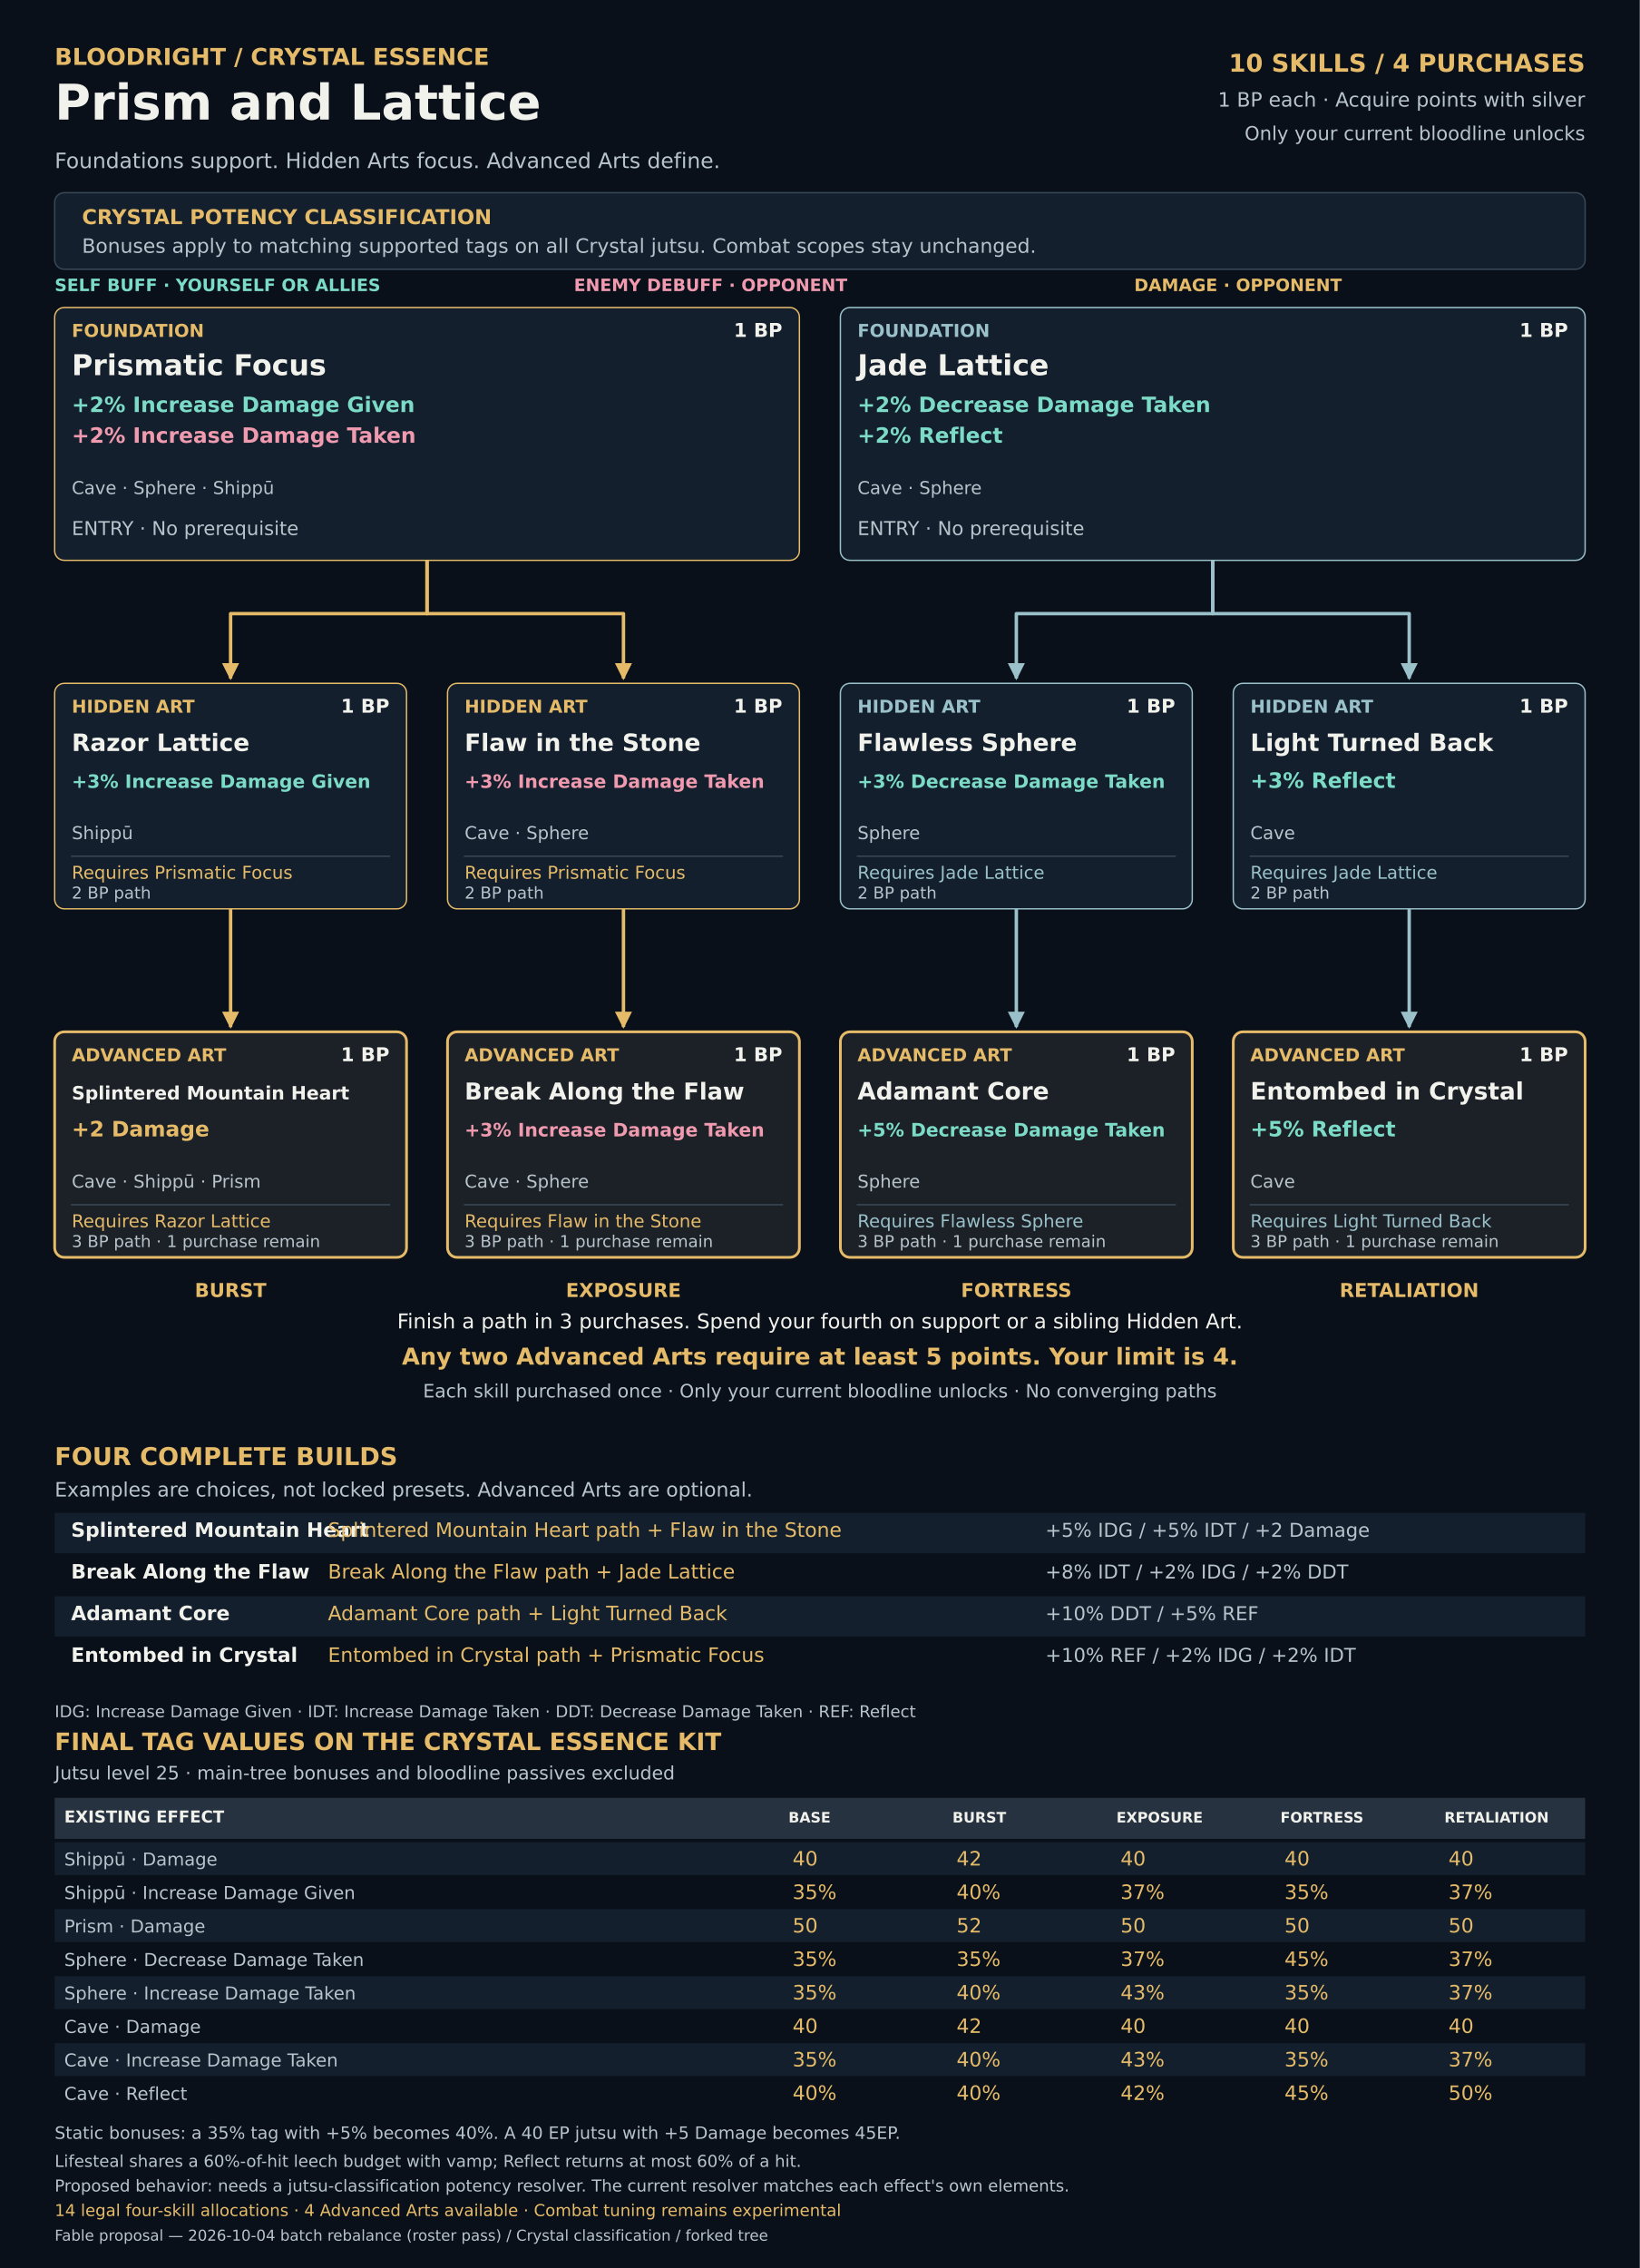
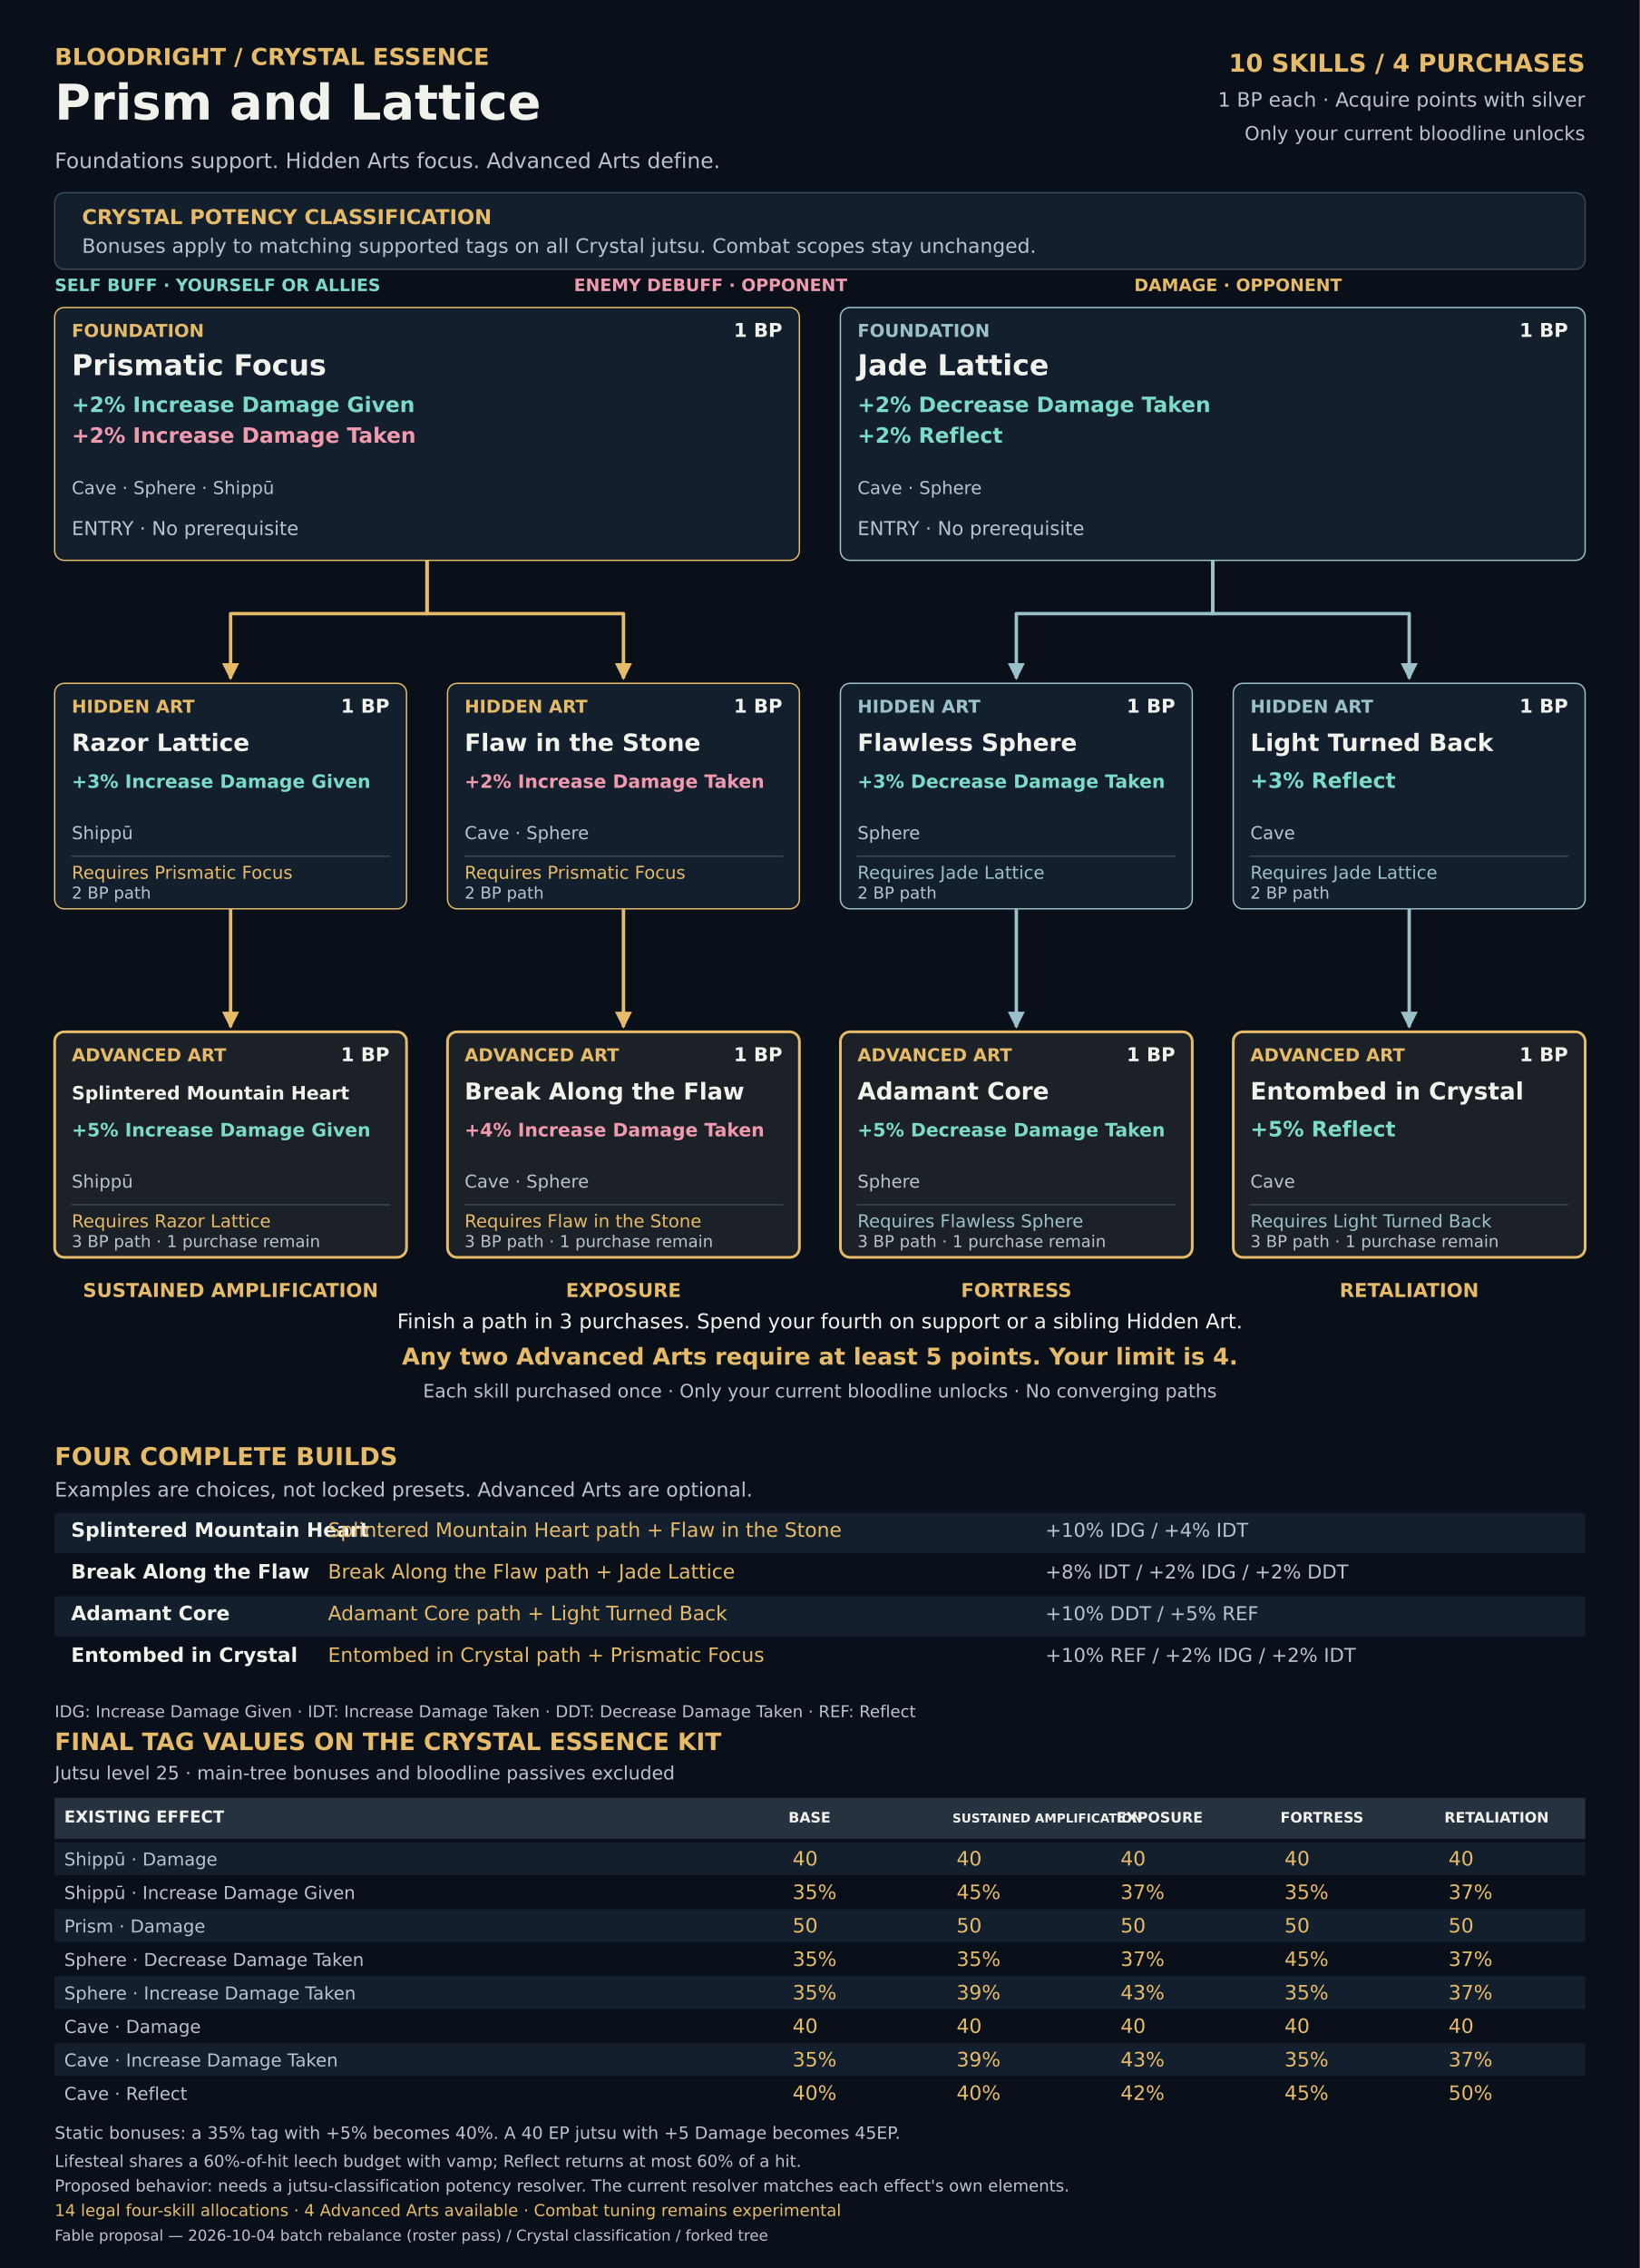
<svg xmlns="http://www.w3.org/2000/svg" width="2400" height="3319" viewBox="0 0 2400 3319" role="img" aria-labelledby="title desc">
  <defs>
    <marker id="arrow-0" viewBox="0 0 10 10" refX="9" refY="5" markerWidth="5" markerHeight="5" orient="auto">
      <path d="M0 0L10 5L0 10Z" fill="#e5bb69" />
    </marker>
    <marker id="arrow-1" viewBox="0 0 10 10" refX="9" refY="5" markerWidth="5" markerHeight="5" orient="auto">
      <path d="M0 0L10 5L0 10Z" fill="#9ac1ca" />
    </marker>
    <marker id="arrow-2" viewBox="0 0 10 10" refX="9" refY="5" markerWidth="5" markerHeight="5" orient="auto">
      <path d="M0 0L10 5L0 10Z" fill="#b8d98d" />
    </marker>
    <marker id="arrow-3" viewBox="0 0 10 10" refX="9" refY="5" markerWidth="5" markerHeight="5" orient="auto">
      <path d="M0 0L10 5L0 10Z" fill="#d9a6e0" />
    </marker>
  </defs>
  <g font-family="DejaVu Sans, sans-serif">
    <rect x="0" y="0" width="2400" height="3319" rx="0" fill="#0a101a" />
    <text x="80" y="95" font-size="34" font-weight="700" fill="#e5bb69" text-anchor="start">BLOODRIGHT / CRYSTAL ESSENCE</text>
    <text x="80" y="175" font-size="72" font-weight="700" fill="#f2f2ed" text-anchor="start">Prism and Lattice</text>
    <text x="80" y="246" font-size="31" font-weight="400" fill="#b8c4cc" text-anchor="start">Foundations support. Hidden Arts focus. Advanced Arts define.</text>
    <text x="2320" y="105" font-size="36" font-weight="700" fill="#e5bb69" text-anchor="end">10 SKILLS  /  4 PURCHASES</text>
    <text x="2320" y="156" font-size="29" font-weight="400" fill="#b8c4cc" text-anchor="end">1 BP each · Acquire points with silver</text>
    <text x="2320" y="205" font-size="28" font-weight="400" fill="#b8c4cc" text-anchor="end">Only your current bloodline unlocks</text>
    <rect x="80" y="282" width="2240" height="112" rx="14" fill="#131f2c" stroke="#394858" stroke-width="2" />
    <text x="120" y="328" font-size="30" font-weight="700" fill="#e5bb69" text-anchor="start">CRYSTAL POTENCY CLASSIFICATION</text>
    <text x="120" y="370" font-size="29" font-weight="400" fill="#b8c4cc" text-anchor="start">Bonuses apply to matching supported tags on all Crystal jutsu. Combat scopes stay unchanged.</text>
    <text x="80" y="426" font-size="25" font-weight="700" fill="#7cdbc7" text-anchor="start">SELF BUFF · YOURSELF OR ALLIES</text>
    <text x="840" y="426" font-size="25" font-weight="700" fill="#f09aaf" text-anchor="start">ENEMY DEBUFF · OPPONENT</text>
    <text x="1660" y="426" font-size="25" font-weight="700" fill="#e5bb69" text-anchor="start">DAMAGE · OPPONENT</text>
    <path id="edge-02-03" data-from="02" data-to="03" d="M337.5 1330 V1503" fill="none" stroke="#e5bb69" stroke-width="5" stroke-linejoin="round" marker-end="url(#arrow-0)" />
    <path id="edge-04-05" data-from="04" data-to="05" d="M912.5 1330 V1503" fill="none" stroke="#e5bb69" stroke-width="5" stroke-linejoin="round" marker-end="url(#arrow-0)" />
    <path id="edge-01-02" data-from="01" data-to="02" d="M625 820 V898 H337.5 V993" fill="none" stroke="#e5bb69" stroke-width="5" stroke-linejoin="round" marker-end="url(#arrow-0)" />
    <path id="edge-01-04" data-from="01" data-to="04" d="M625 820 V898 H912.5 V993" fill="none" stroke="#e5bb69" stroke-width="5" stroke-linejoin="round" marker-end="url(#arrow-0)" />
    <path id="edge-07-08" data-from="07" data-to="08" d="M1487.5 1330 V1503" fill="none" stroke="#9ac1ca" stroke-width="5" stroke-linejoin="round" marker-end="url(#arrow-1)" />
    <path id="edge-09-10" data-from="09" data-to="10" d="M2062.5 1330 V1503" fill="none" stroke="#9ac1ca" stroke-width="5" stroke-linejoin="round" marker-end="url(#arrow-1)" />
    <path id="edge-06-07" data-from="06" data-to="07" d="M1775 820 V898 H1487.5 V993" fill="none" stroke="#9ac1ca" stroke-width="5" stroke-linejoin="round" marker-end="url(#arrow-1)" />
    <path id="edge-06-09" data-from="06" data-to="09" d="M1775 820 V898 H2062.5 V993" fill="none" stroke="#9ac1ca" stroke-width="5" stroke-linejoin="round" marker-end="url(#arrow-1)" />
    <g id="node-01" data-cost="1" data-prerequisites="" data-potency-classification="Crystal">
      <rect x="80" y="450" width="1090" height="370" rx="14" fill="#131f2c" stroke="#e5bb69" stroke-width="2" />
      <text x="105.0" y="493" font-size="26" font-weight="700" fill="#e5bb69" text-anchor="start">FOUNDATION</text>
      <text x="1145.0" y="493" font-size="28" font-weight="700" fill="#f2f2ed" text-anchor="end">1 BP</text>
      <text x="105.0" y="549" font-size="42" font-weight="700" fill="#f2f2ed" text-anchor="start">Prismatic Focus</text>
      <text x="105.0" y="603" font-size="31" font-weight="700" fill="#7cdbc7" text-anchor="start">+2% Increase Damage Given</text>
      <text x="105.0" y="648" font-size="31" font-weight="700" fill="#f09aaf" text-anchor="start">+2% Increase Damage Taken</text>
      <text x="105.0" y="723" font-size="26" font-weight="400" fill="#b8c4cc" text-anchor="start">Cave · Sphere · Shippū</text>
      <text x="105.0" y="783" font-size="28" font-weight="400" fill="#b8c4cc" text-anchor="start">ENTRY · No prerequisite</text>
    </g>
    <g id="node-06" data-cost="1" data-prerequisites="" data-potency-classification="Crystal">
      <rect x="1230" y="450" width="1090" height="370" rx="14" fill="#131f2c" stroke="#9ac1ca" stroke-width="2" />
      <text x="1255.0" y="493" font-size="26" font-weight="700" fill="#9ac1ca" text-anchor="start">FOUNDATION</text>
      <text x="2295.0" y="493" font-size="28" font-weight="700" fill="#f2f2ed" text-anchor="end">1 BP</text>
      <text x="1255.0" y="549" font-size="42" font-weight="700" fill="#f2f2ed" text-anchor="start">Jade Lattice</text>
      <text x="1255.0" y="603" font-size="31" font-weight="700" fill="#7cdbc7" text-anchor="start">+2% Decrease Damage Taken</text>
      <text x="1255.0" y="648" font-size="31" font-weight="700" fill="#7cdbc7" text-anchor="start">+2% Reflect</text>
      <text x="1255.0" y="723" font-size="26" font-weight="400" fill="#b8c4cc" text-anchor="start">Cave · Sphere</text>
      <text x="1255.0" y="783" font-size="28" font-weight="400" fill="#b8c4cc" text-anchor="start">ENTRY · No prerequisite</text>
    </g>
    <g id="node-02" data-cost="1" data-prerequisites="01" data-potency-classification="Crystal">
      <rect x="80" y="1000" width="515" height="330" rx="14" fill="#131f2c" stroke="#e5bb69" stroke-width="2" />
      <text x="105.0" y="1043" font-size="26" font-weight="700" fill="#e5bb69" text-anchor="start">HIDDEN ART</text>
      <text x="570.0" y="1043" font-size="28" font-weight="700" fill="#f2f2ed" text-anchor="end">1 BP</text>
      <text x="105.0" y="1099" font-size="35" font-weight="700" fill="#f2f2ed" text-anchor="start">Razor Lattice</text>
      <text x="105.0" y="1153" font-size="27" font-weight="700" fill="#7cdbc7" text-anchor="start">+3% Increase Damage Given</text>
      <text x="105.0" y="1228" font-size="26" font-weight="400" fill="#b8c4cc" text-anchor="start">Shippū</text>
      <path d="M104 1253 L571 1253" fill="none" stroke="#394858" stroke-width="2" />
      <text x="105.0" y="1286" font-size="26" font-weight="400" fill="#e5bb69" text-anchor="start">Requires Prismatic Focus</text>
      <text x="105.0" y="1315" font-size="24" font-weight="400" fill="#b8c4cc" text-anchor="start">2 BP path</text>
    </g>
    <g id="node-04" data-cost="1" data-prerequisites="01" data-potency-classification="Crystal">
      <rect x="655" y="1000" width="515" height="330" rx="14" fill="#131f2c" stroke="#e5bb69" stroke-width="2" />
      <text x="680.0" y="1043" font-size="26" font-weight="700" fill="#e5bb69" text-anchor="start">HIDDEN ART</text>
      <text x="1145.0" y="1043" font-size="28" font-weight="700" fill="#f2f2ed" text-anchor="end">1 BP</text>
      <text x="680.0" y="1099" font-size="35" font-weight="700" fill="#f2f2ed" text-anchor="start">Flaw in the Stone</text>
-       <text x="680.0" y="1153" font-size="27" font-weight="700" fill="#f09aaf" text-anchor="start">+3% Increase Damage Taken</text>
+       <text x="680.0" y="1153" font-size="27" font-weight="700" fill="#f09aaf" text-anchor="start">+2% Increase Damage Taken</text>
      <text x="680.0" y="1228" font-size="26" font-weight="400" fill="#b8c4cc" text-anchor="start">Cave · Sphere</text>
      <path d="M679 1253 L1146 1253" fill="none" stroke="#394858" stroke-width="2" />
      <text x="680.0" y="1286" font-size="26" font-weight="400" fill="#e5bb69" text-anchor="start">Requires Prismatic Focus</text>
      <text x="680.0" y="1315" font-size="24" font-weight="400" fill="#b8c4cc" text-anchor="start">2 BP path</text>
    </g>
    <g id="node-07" data-cost="1" data-prerequisites="06" data-potency-classification="Crystal">
      <rect x="1230" y="1000" width="515" height="330" rx="14" fill="#131f2c" stroke="#9ac1ca" stroke-width="2" />
      <text x="1255.0" y="1043" font-size="26" font-weight="700" fill="#9ac1ca" text-anchor="start">HIDDEN ART</text>
      <text x="1720.0" y="1043" font-size="28" font-weight="700" fill="#f2f2ed" text-anchor="end">1 BP</text>
      <text x="1255.0" y="1099" font-size="35" font-weight="700" fill="#f2f2ed" text-anchor="start">Flawless Sphere</text>
      <text x="1255.0" y="1153" font-size="27" font-weight="700" fill="#7cdbc7" text-anchor="start">+3% Decrease Damage Taken</text>
      <text x="1255.0" y="1228" font-size="26" font-weight="400" fill="#b8c4cc" text-anchor="start">Sphere</text>
      <path d="M1254 1253 L1721 1253" fill="none" stroke="#394858" stroke-width="2" />
      <text x="1255.0" y="1286" font-size="26" font-weight="400" fill="#9ac1ca" text-anchor="start">Requires Jade Lattice</text>
      <text x="1255.0" y="1315" font-size="24" font-weight="400" fill="#b8c4cc" text-anchor="start">2 BP path</text>
    </g>
    <g id="node-09" data-cost="1" data-prerequisites="06" data-potency-classification="Crystal">
      <rect x="1805" y="1000" width="515" height="330" rx="14" fill="#131f2c" stroke="#9ac1ca" stroke-width="2" />
      <text x="1830.0" y="1043" font-size="26" font-weight="700" fill="#9ac1ca" text-anchor="start">HIDDEN ART</text>
      <text x="2295.0" y="1043" font-size="28" font-weight="700" fill="#f2f2ed" text-anchor="end">1 BP</text>
      <text x="1830.0" y="1099" font-size="35" font-weight="700" fill="#f2f2ed" text-anchor="start">Light Turned Back</text>
      <text x="1830.0" y="1153" font-size="31" font-weight="700" fill="#7cdbc7" text-anchor="start">+3% Reflect</text>
      <text x="1830.0" y="1228" font-size="26" font-weight="400" fill="#b8c4cc" text-anchor="start">Cave</text>
      <path d="M1829 1253 L2296 1253" fill="none" stroke="#394858" stroke-width="2" />
      <text x="1830.0" y="1286" font-size="26" font-weight="400" fill="#9ac1ca" text-anchor="start">Requires Jade Lattice</text>
      <text x="1830.0" y="1315" font-size="24" font-weight="400" fill="#b8c4cc" text-anchor="start">2 BP path</text>
    </g>
    <g id="node-03" data-cost="1" data-prerequisites="02" data-potency-classification="Crystal">
      <rect x="80" y="1510" width="515" height="330" rx="14" fill="#1c2027" stroke="#e5bb69" stroke-width="4" />
      <text x="105.0" y="1553" font-size="26" font-weight="700" fill="#e5bb69" text-anchor="start">ADVANCED ART</text>
      <text x="570.0" y="1553" font-size="28" font-weight="700" fill="#f2f2ed" text-anchor="end">1 BP</text>
      <text x="105.0" y="1609" font-size="27" font-weight="700" fill="#f2f2ed" text-anchor="start">Splintered Mountain Heart</text>
-       <text x="105.0" y="1663" font-size="31" font-weight="700" fill="#e5bb69" text-anchor="start">+2 Damage</text>
-       <text x="105.0" y="1738" font-size="26" font-weight="400" fill="#b8c4cc" text-anchor="start">Cave · Shippū · Prism</text>
+       <text x="105.0" y="1663" font-size="27" font-weight="700" fill="#7cdbc7" text-anchor="start">+5% Increase Damage Given</text>
+       <text x="105.0" y="1738" font-size="26" font-weight="400" fill="#b8c4cc" text-anchor="start">Shippū</text>
      <path d="M104 1763 L571 1763" fill="none" stroke="#394858" stroke-width="2" />
      <text x="105.0" y="1796" font-size="26" font-weight="400" fill="#e5bb69" text-anchor="start">Requires Razor Lattice</text>
      <text x="105.0" y="1825" font-size="24" font-weight="400" fill="#b8c4cc" text-anchor="start">3 BP path · 1 purchase remain</text>
    </g>
    <g id="node-05" data-cost="1" data-prerequisites="04" data-potency-classification="Crystal">
      <rect x="655" y="1510" width="515" height="330" rx="14" fill="#1c2027" stroke="#e5bb69" stroke-width="4" />
      <text x="680.0" y="1553" font-size="26" font-weight="700" fill="#e5bb69" text-anchor="start">ADVANCED ART</text>
      <text x="1145.0" y="1553" font-size="28" font-weight="700" fill="#f2f2ed" text-anchor="end">1 BP</text>
      <text x="680.0" y="1609" font-size="34" font-weight="700" fill="#f2f2ed" text-anchor="start">Break Along the Flaw</text>
-       <text x="680.0" y="1663" font-size="27" font-weight="700" fill="#f09aaf" text-anchor="start">+3% Increase Damage Taken</text>
+       <text x="680.0" y="1663" font-size="27" font-weight="700" fill="#f09aaf" text-anchor="start">+4% Increase Damage Taken</text>
      <text x="680.0" y="1738" font-size="26" font-weight="400" fill="#b8c4cc" text-anchor="start">Cave · Sphere</text>
      <path d="M679 1763 L1146 1763" fill="none" stroke="#394858" stroke-width="2" />
      <text x="680.0" y="1796" font-size="26" font-weight="400" fill="#e5bb69" text-anchor="start">Requires Flaw in the Stone</text>
      <text x="680.0" y="1825" font-size="24" font-weight="400" fill="#b8c4cc" text-anchor="start">3 BP path · 1 purchase remain</text>
    </g>
    <g id="node-08" data-cost="1" data-prerequisites="07" data-potency-classification="Crystal">
      <rect x="1230" y="1510" width="515" height="330" rx="14" fill="#1c2027" stroke="#e5bb69" stroke-width="4" />
      <text x="1255.0" y="1553" font-size="26" font-weight="700" fill="#e5bb69" text-anchor="start">ADVANCED ART</text>
      <text x="1720.0" y="1553" font-size="28" font-weight="700" fill="#f2f2ed" text-anchor="end">1 BP</text>
      <text x="1255.0" y="1609" font-size="35" font-weight="700" fill="#f2f2ed" text-anchor="start">Adamant Core</text>
      <text x="1255.0" y="1663" font-size="27" font-weight="700" fill="#7cdbc7" text-anchor="start">+5% Decrease Damage Taken</text>
      <text x="1255.0" y="1738" font-size="26" font-weight="400" fill="#b8c4cc" text-anchor="start">Sphere</text>
      <path d="M1254 1763 L1721 1763" fill="none" stroke="#394858" stroke-width="2" />
      <text x="1255.0" y="1796" font-size="26" font-weight="400" fill="#9ac1ca" text-anchor="start">Requires Flawless Sphere</text>
      <text x="1255.0" y="1825" font-size="24" font-weight="400" fill="#b8c4cc" text-anchor="start">3 BP path · 1 purchase remain</text>
    </g>
    <g id="node-10" data-cost="1" data-prerequisites="09" data-potency-classification="Crystal">
      <rect x="1805" y="1510" width="515" height="330" rx="14" fill="#1c2027" stroke="#e5bb69" stroke-width="4" />
      <text x="1830.0" y="1553" font-size="26" font-weight="700" fill="#e5bb69" text-anchor="start">ADVANCED ART</text>
      <text x="2295.0" y="1553" font-size="28" font-weight="700" fill="#f2f2ed" text-anchor="end">1 BP</text>
      <text x="1830.0" y="1609" font-size="35" font-weight="700" fill="#f2f2ed" text-anchor="start">Entombed in Crystal</text>
      <text x="1830.0" y="1663" font-size="31" font-weight="700" fill="#7cdbc7" text-anchor="start">+5% Reflect</text>
      <text x="1830.0" y="1738" font-size="26" font-weight="400" fill="#b8c4cc" text-anchor="start">Cave</text>
      <path d="M1829 1763 L2296 1763" fill="none" stroke="#394858" stroke-width="2" />
      <text x="1830.0" y="1796" font-size="26" font-weight="400" fill="#9ac1ca" text-anchor="start">Requires Light Turned Back</text>
      <text x="1830.0" y="1825" font-size="24" font-weight="400" fill="#b8c4cc" text-anchor="start">3 BP path · 1 purchase remain</text>
    </g>
-     <text x="337.5" y="1898" font-size="28" font-weight="700" fill="#e5bb69" text-anchor="middle">BURST</text>
+     <text x="337.5" y="1898" font-size="28" font-weight="700" fill="#e5bb69" text-anchor="middle">SUSTAINED AMPLIFICATION</text>
    <text x="912.5" y="1898" font-size="28" font-weight="700" fill="#e5bb69" text-anchor="middle">EXPOSURE</text>
    <text x="1487.5" y="1898" font-size="28" font-weight="700" fill="#e5bb69" text-anchor="middle">FORTRESS</text>
    <text x="2062.5" y="1898" font-size="28" font-weight="700" fill="#e5bb69" text-anchor="middle">RETALIATION</text>
    <text x="1200.0" y="1944" font-size="30" font-weight="400" fill="#f2f2ed" text-anchor="middle">Finish a path in 3 purchases. Spend your fourth on support or a sibling Hidden Art.</text>
    <text x="1200.0" y="1997" font-size="34" font-weight="700" fill="#e5bb69" text-anchor="middle">Any two Advanced Arts require at least 5 points. Your limit is 4.</text>
    <text x="1200.0" y="2045" font-size="27" font-weight="400" fill="#b8c4cc" text-anchor="middle">Each skill purchased once · Only your current bloodline unlocks · No converging paths</text>
    <text x="80" y="2144" font-size="36" font-weight="700" fill="#e5bb69" text-anchor="start">FOUR COMPLETE BUILDS</text>
    <text x="80" y="2190" font-size="29" font-weight="400" fill="#b8c4cc" text-anchor="start">Examples are choices, not locked presets. Advanced Arts are optional.</text>
    <rect x="80" y="2214" width="2240" height="59" rx="0" fill="#131f2c" />
    <text x="104" y="2249" font-size="29" font-weight="700" fill="#f2f2ed" text-anchor="start">Splintered Mountain Heart</text>
    <text x="480" y="2249" font-size="29" font-weight="400" fill="#e5bb69" text-anchor="start">Splintered Mountain Heart path + Flaw in the Stone</text>
-     <text x="1530" y="2249" font-size="28" font-weight="400" fill="#b8c4cc" text-anchor="start">+5% IDG / +5% IDT / +2 Damage</text>
+     <text x="1530" y="2249" font-size="28" font-weight="400" fill="#b8c4cc" text-anchor="start">+10% IDG / +4% IDT</text>
    <rect x="80" y="2275" width="2240" height="59" rx="0" fill="#0a101a" />
    <text x="104" y="2310" font-size="29" font-weight="700" fill="#f2f2ed" text-anchor="start">Break Along the Flaw</text>
    <text x="480" y="2310" font-size="29" font-weight="400" fill="#e5bb69" text-anchor="start">Break Along the Flaw path + Jade Lattice</text>
    <text x="1530" y="2310" font-size="28" font-weight="400" fill="#b8c4cc" text-anchor="start">+8% IDT / +2% IDG / +2% DDT</text>
    <rect x="80" y="2336" width="2240" height="59" rx="0" fill="#131f2c" />
    <text x="104" y="2371" font-size="29" font-weight="700" fill="#f2f2ed" text-anchor="start">Adamant Core</text>
    <text x="480" y="2371" font-size="29" font-weight="400" fill="#e5bb69" text-anchor="start">Adamant Core path + Light Turned Back</text>
    <text x="1530" y="2371" font-size="28" font-weight="400" fill="#b8c4cc" text-anchor="start">+10% DDT / +5% REF</text>
    <rect x="80" y="2397" width="2240" height="59" rx="0" fill="#0a101a" />
    <text x="104" y="2432" font-size="29" font-weight="700" fill="#f2f2ed" text-anchor="start">Entombed in Crystal</text>
    <text x="480" y="2432" font-size="29" font-weight="400" fill="#e5bb69" text-anchor="start">Entombed in Crystal path + Prismatic Focus</text>
    <text x="1530" y="2432" font-size="28" font-weight="400" fill="#b8c4cc" text-anchor="start">+10% REF / +2% IDG / +2% IDT</text>
    <text x="80" y="2513" font-size="24" font-weight="400" fill="#b8c4cc" text-anchor="start">IDG: Increase Damage Given · IDT: Increase Damage Taken · DDT: Decrease Damage Taken · REF: Reflect</text>
    <text x="80" y="2561" font-size="35" font-weight="700" fill="#e5bb69" text-anchor="start">FINAL TAG VALUES ON THE CRYSTAL ESSENCE KIT</text>
    <text x="80" y="2604" font-size="27" font-weight="400" fill="#b8c4cc" text-anchor="start">Jutsu level 25 · main-tree bonuses and bloodline passives excluded</text>
    <rect x="80" y="2631" width="2240" height="60" rx="0" fill="#263240" />
    <text x="94" y="2667" font-size="24" font-weight="700" fill="#f2f2ed" text-anchor="start">EXISTING EFFECT</text>
    <text x="1154.0" y="2667" font-size="21" font-weight="700" fill="#f2f2ed" text-anchor="start">BASE</text>
-     <text x="1394.0" y="2667" font-size="21" font-weight="700" fill="#f2f2ed" text-anchor="start">BURST</text>
+     <text x="1394.0" y="2667" font-size="18" font-weight="700" fill="#f2f2ed" text-anchor="start">SUSTAINED AMPLIFICATION</text>
    <text x="1634.0" y="2667" font-size="21" font-weight="700" fill="#f2f2ed" text-anchor="start">EXPOSURE</text>
    <text x="1874.0" y="2667" font-size="21" font-weight="700" fill="#f2f2ed" text-anchor="start">FORTRESS</text>
    <text x="2114.0" y="2667" font-size="21" font-weight="700" fill="#f2f2ed" text-anchor="start">RETALIATION</text>
    <rect x="80" y="2696" width="2240" height="48" rx="0" fill="#131f2c" />
    <text x="94" y="2730" font-size="26" font-weight="400" fill="#b8c4cc" text-anchor="start">Shippū · Damage</text>
    <text x="1160.0" y="2730" font-size="29" font-weight="400" fill="#e5bb69" text-anchor="start">40</text>
-     <text x="1400.0" y="2730" font-size="29" font-weight="400" fill="#e5bb69" text-anchor="start">42</text>
+     <text x="1400.0" y="2730" font-size="29" font-weight="400" fill="#e5bb69" text-anchor="start">40</text>
    <text x="1640.0" y="2730" font-size="29" font-weight="400" fill="#e5bb69" text-anchor="start">40</text>
    <text x="1880.0" y="2730" font-size="29" font-weight="400" fill="#e5bb69" text-anchor="start">40</text>
    <text x="2120.0" y="2730" font-size="29" font-weight="400" fill="#e5bb69" text-anchor="start">40</text>
    <text x="94" y="2779" font-size="26" font-weight="400" fill="#b8c4cc" text-anchor="start">Shippū · Increase Damage Given</text>
    <text x="1160.0" y="2779" font-size="29" font-weight="400" fill="#e5bb69" text-anchor="start">35%</text>
-     <text x="1400.0" y="2779" font-size="29" font-weight="400" fill="#e5bb69" text-anchor="start">40%</text>
+     <text x="1400.0" y="2779" font-size="29" font-weight="400" fill="#e5bb69" text-anchor="start">45%</text>
    <text x="1640.0" y="2779" font-size="29" font-weight="400" fill="#e5bb69" text-anchor="start">37%</text>
    <text x="1880.0" y="2779" font-size="29" font-weight="400" fill="#e5bb69" text-anchor="start">35%</text>
    <text x="2120.0" y="2779" font-size="29" font-weight="400" fill="#e5bb69" text-anchor="start">37%</text>
    <rect x="80" y="2794" width="2240" height="48" rx="0" fill="#131f2c" />
    <text x="94" y="2828" font-size="26" font-weight="400" fill="#b8c4cc" text-anchor="start">Prism · Damage</text>
    <text x="1160.0" y="2828" font-size="29" font-weight="400" fill="#e5bb69" text-anchor="start">50</text>
-     <text x="1400.0" y="2828" font-size="29" font-weight="400" fill="#e5bb69" text-anchor="start">52</text>
+     <text x="1400.0" y="2828" font-size="29" font-weight="400" fill="#e5bb69" text-anchor="start">50</text>
    <text x="1640.0" y="2828" font-size="29" font-weight="400" fill="#e5bb69" text-anchor="start">50</text>
    <text x="1880.0" y="2828" font-size="29" font-weight="400" fill="#e5bb69" text-anchor="start">50</text>
    <text x="2120.0" y="2828" font-size="29" font-weight="400" fill="#e5bb69" text-anchor="start">50</text>
    <text x="94" y="2877" font-size="26" font-weight="400" fill="#b8c4cc" text-anchor="start">Sphere · Decrease Damage Taken</text>
    <text x="1160.0" y="2877" font-size="29" font-weight="400" fill="#e5bb69" text-anchor="start">35%</text>
    <text x="1400.0" y="2877" font-size="29" font-weight="400" fill="#e5bb69" text-anchor="start">35%</text>
    <text x="1640.0" y="2877" font-size="29" font-weight="400" fill="#e5bb69" text-anchor="start">37%</text>
    <text x="1880.0" y="2877" font-size="29" font-weight="400" fill="#e5bb69" text-anchor="start">45%</text>
    <text x="2120.0" y="2877" font-size="29" font-weight="400" fill="#e5bb69" text-anchor="start">37%</text>
    <rect x="80" y="2892" width="2240" height="48" rx="0" fill="#131f2c" />
    <text x="94" y="2926" font-size="26" font-weight="400" fill="#b8c4cc" text-anchor="start">Sphere · Increase Damage Taken</text>
    <text x="1160.0" y="2926" font-size="29" font-weight="400" fill="#e5bb69" text-anchor="start">35%</text>
-     <text x="1400.0" y="2926" font-size="29" font-weight="400" fill="#e5bb69" text-anchor="start">40%</text>
+     <text x="1400.0" y="2926" font-size="29" font-weight="400" fill="#e5bb69" text-anchor="start">39%</text>
    <text x="1640.0" y="2926" font-size="29" font-weight="400" fill="#e5bb69" text-anchor="start">43%</text>
    <text x="1880.0" y="2926" font-size="29" font-weight="400" fill="#e5bb69" text-anchor="start">35%</text>
    <text x="2120.0" y="2926" font-size="29" font-weight="400" fill="#e5bb69" text-anchor="start">37%</text>
    <text x="94" y="2975" font-size="26" font-weight="400" fill="#b8c4cc" text-anchor="start">Cave · Damage</text>
    <text x="1160.0" y="2975" font-size="29" font-weight="400" fill="#e5bb69" text-anchor="start">40</text>
-     <text x="1400.0" y="2975" font-size="29" font-weight="400" fill="#e5bb69" text-anchor="start">42</text>
+     <text x="1400.0" y="2975" font-size="29" font-weight="400" fill="#e5bb69" text-anchor="start">40</text>
    <text x="1640.0" y="2975" font-size="29" font-weight="400" fill="#e5bb69" text-anchor="start">40</text>
    <text x="1880.0" y="2975" font-size="29" font-weight="400" fill="#e5bb69" text-anchor="start">40</text>
    <text x="2120.0" y="2975" font-size="29" font-weight="400" fill="#e5bb69" text-anchor="start">40</text>
    <rect x="80" y="2990" width="2240" height="48" rx="0" fill="#131f2c" />
    <text x="94" y="3024" font-size="26" font-weight="400" fill="#b8c4cc" text-anchor="start">Cave · Increase Damage Taken</text>
    <text x="1160.0" y="3024" font-size="29" font-weight="400" fill="#e5bb69" text-anchor="start">35%</text>
-     <text x="1400.0" y="3024" font-size="29" font-weight="400" fill="#e5bb69" text-anchor="start">40%</text>
+     <text x="1400.0" y="3024" font-size="29" font-weight="400" fill="#e5bb69" text-anchor="start">39%</text>
    <text x="1640.0" y="3024" font-size="29" font-weight="400" fill="#e5bb69" text-anchor="start">43%</text>
    <text x="1880.0" y="3024" font-size="29" font-weight="400" fill="#e5bb69" text-anchor="start">35%</text>
    <text x="2120.0" y="3024" font-size="29" font-weight="400" fill="#e5bb69" text-anchor="start">37%</text>
    <text x="94" y="3073" font-size="26" font-weight="400" fill="#b8c4cc" text-anchor="start">Cave · Reflect</text>
    <text x="1160.0" y="3073" font-size="29" font-weight="400" fill="#e5bb69" text-anchor="start">40%</text>
    <text x="1400.0" y="3073" font-size="29" font-weight="400" fill="#e5bb69" text-anchor="start">40%</text>
    <text x="1640.0" y="3073" font-size="29" font-weight="400" fill="#e5bb69" text-anchor="start">42%</text>
    <text x="1880.0" y="3073" font-size="29" font-weight="400" fill="#e5bb69" text-anchor="start">45%</text>
    <text x="2120.0" y="3073" font-size="29" font-weight="400" fill="#e5bb69" text-anchor="start">50%</text>
    <text x="80" y="3130" font-size="25" font-weight="400" fill="#b8c4cc" text-anchor="start">Static bonuses: a 35% tag with +5% becomes 40%. A 40 EP jutsu with +5 Damage becomes 45EP.</text>
    <text x="80" y="3171" font-size="24" font-weight="400" fill="#b8c4cc" text-anchor="start">Lifesteal shares a 60%-of-hit leech budget with vamp; Reflect returns at most 60% of a hit.</text>
    <text x="80" y="3207" font-size="24" font-weight="400" fill="#b8c4cc" text-anchor="start">Proposed behavior: needs a jutsu-classification potency resolver. The current resolver matches each effect's own elements.</text>
    <text x="80" y="3243" font-size="24" font-weight="400" fill="#e5bb69" text-anchor="start">14 legal four-skill allocations · 4 Advanced Arts available · Combat tuning remains experimental</text>
    <text x="80" y="3279" font-size="22" font-weight="400" fill="#b8c4cc" text-anchor="start">Fable proposal — 2026-10-04 batch rebalance (roster pass) / Crystal classification / forked tree</text>
  </g>
</svg>
